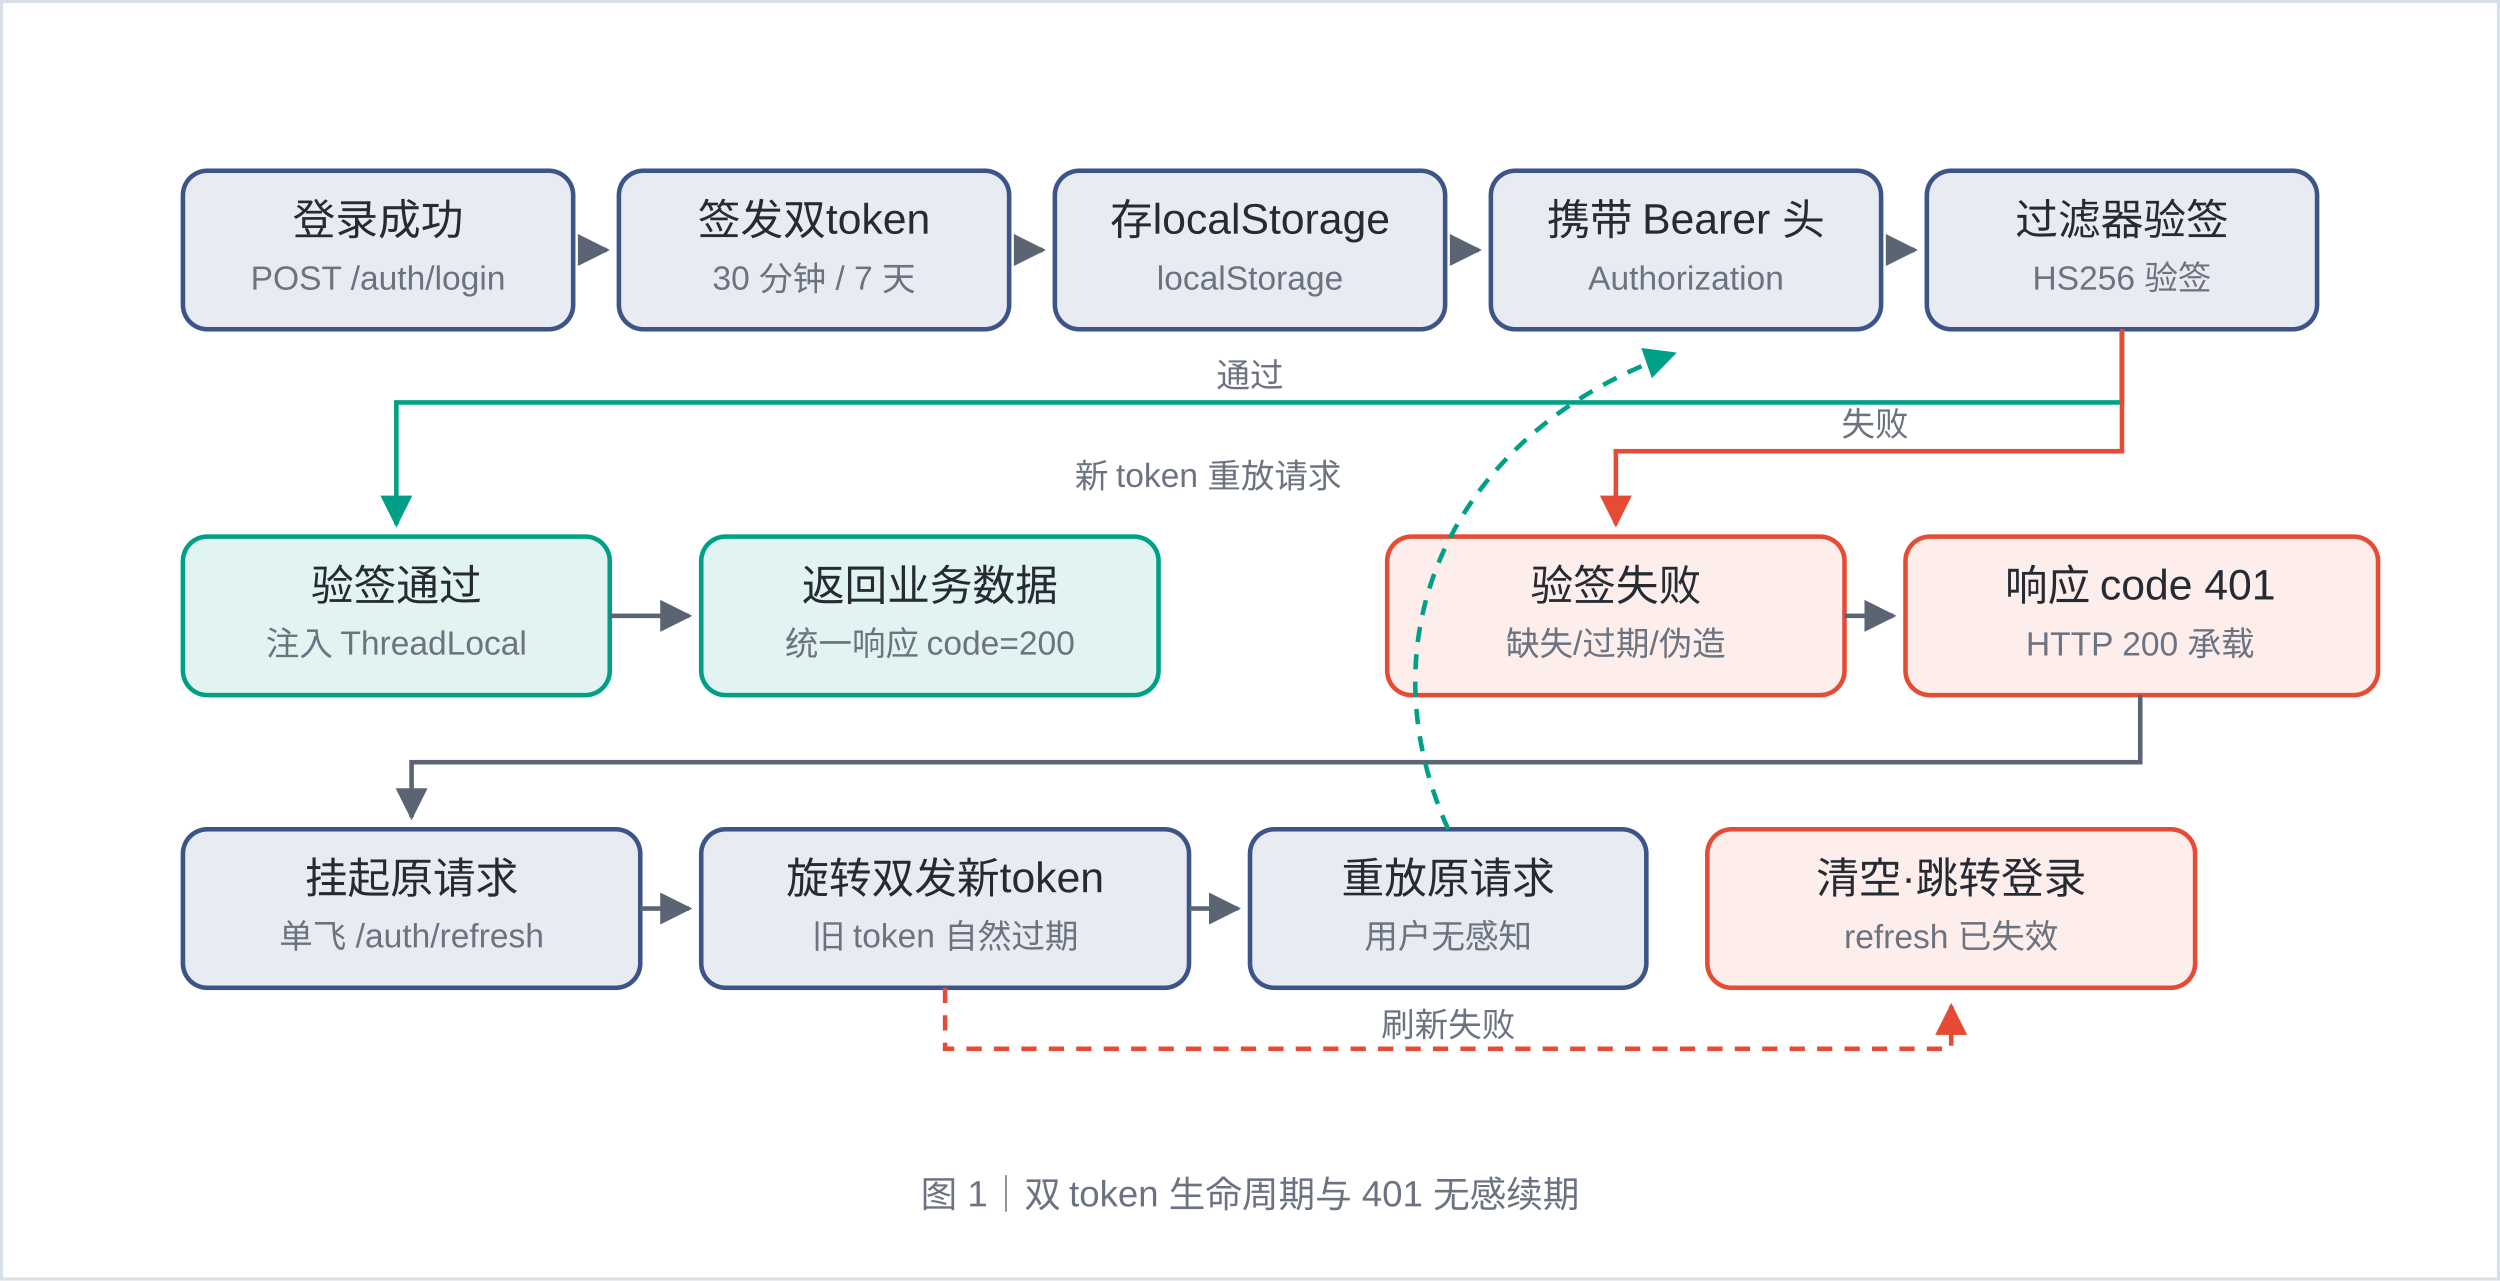
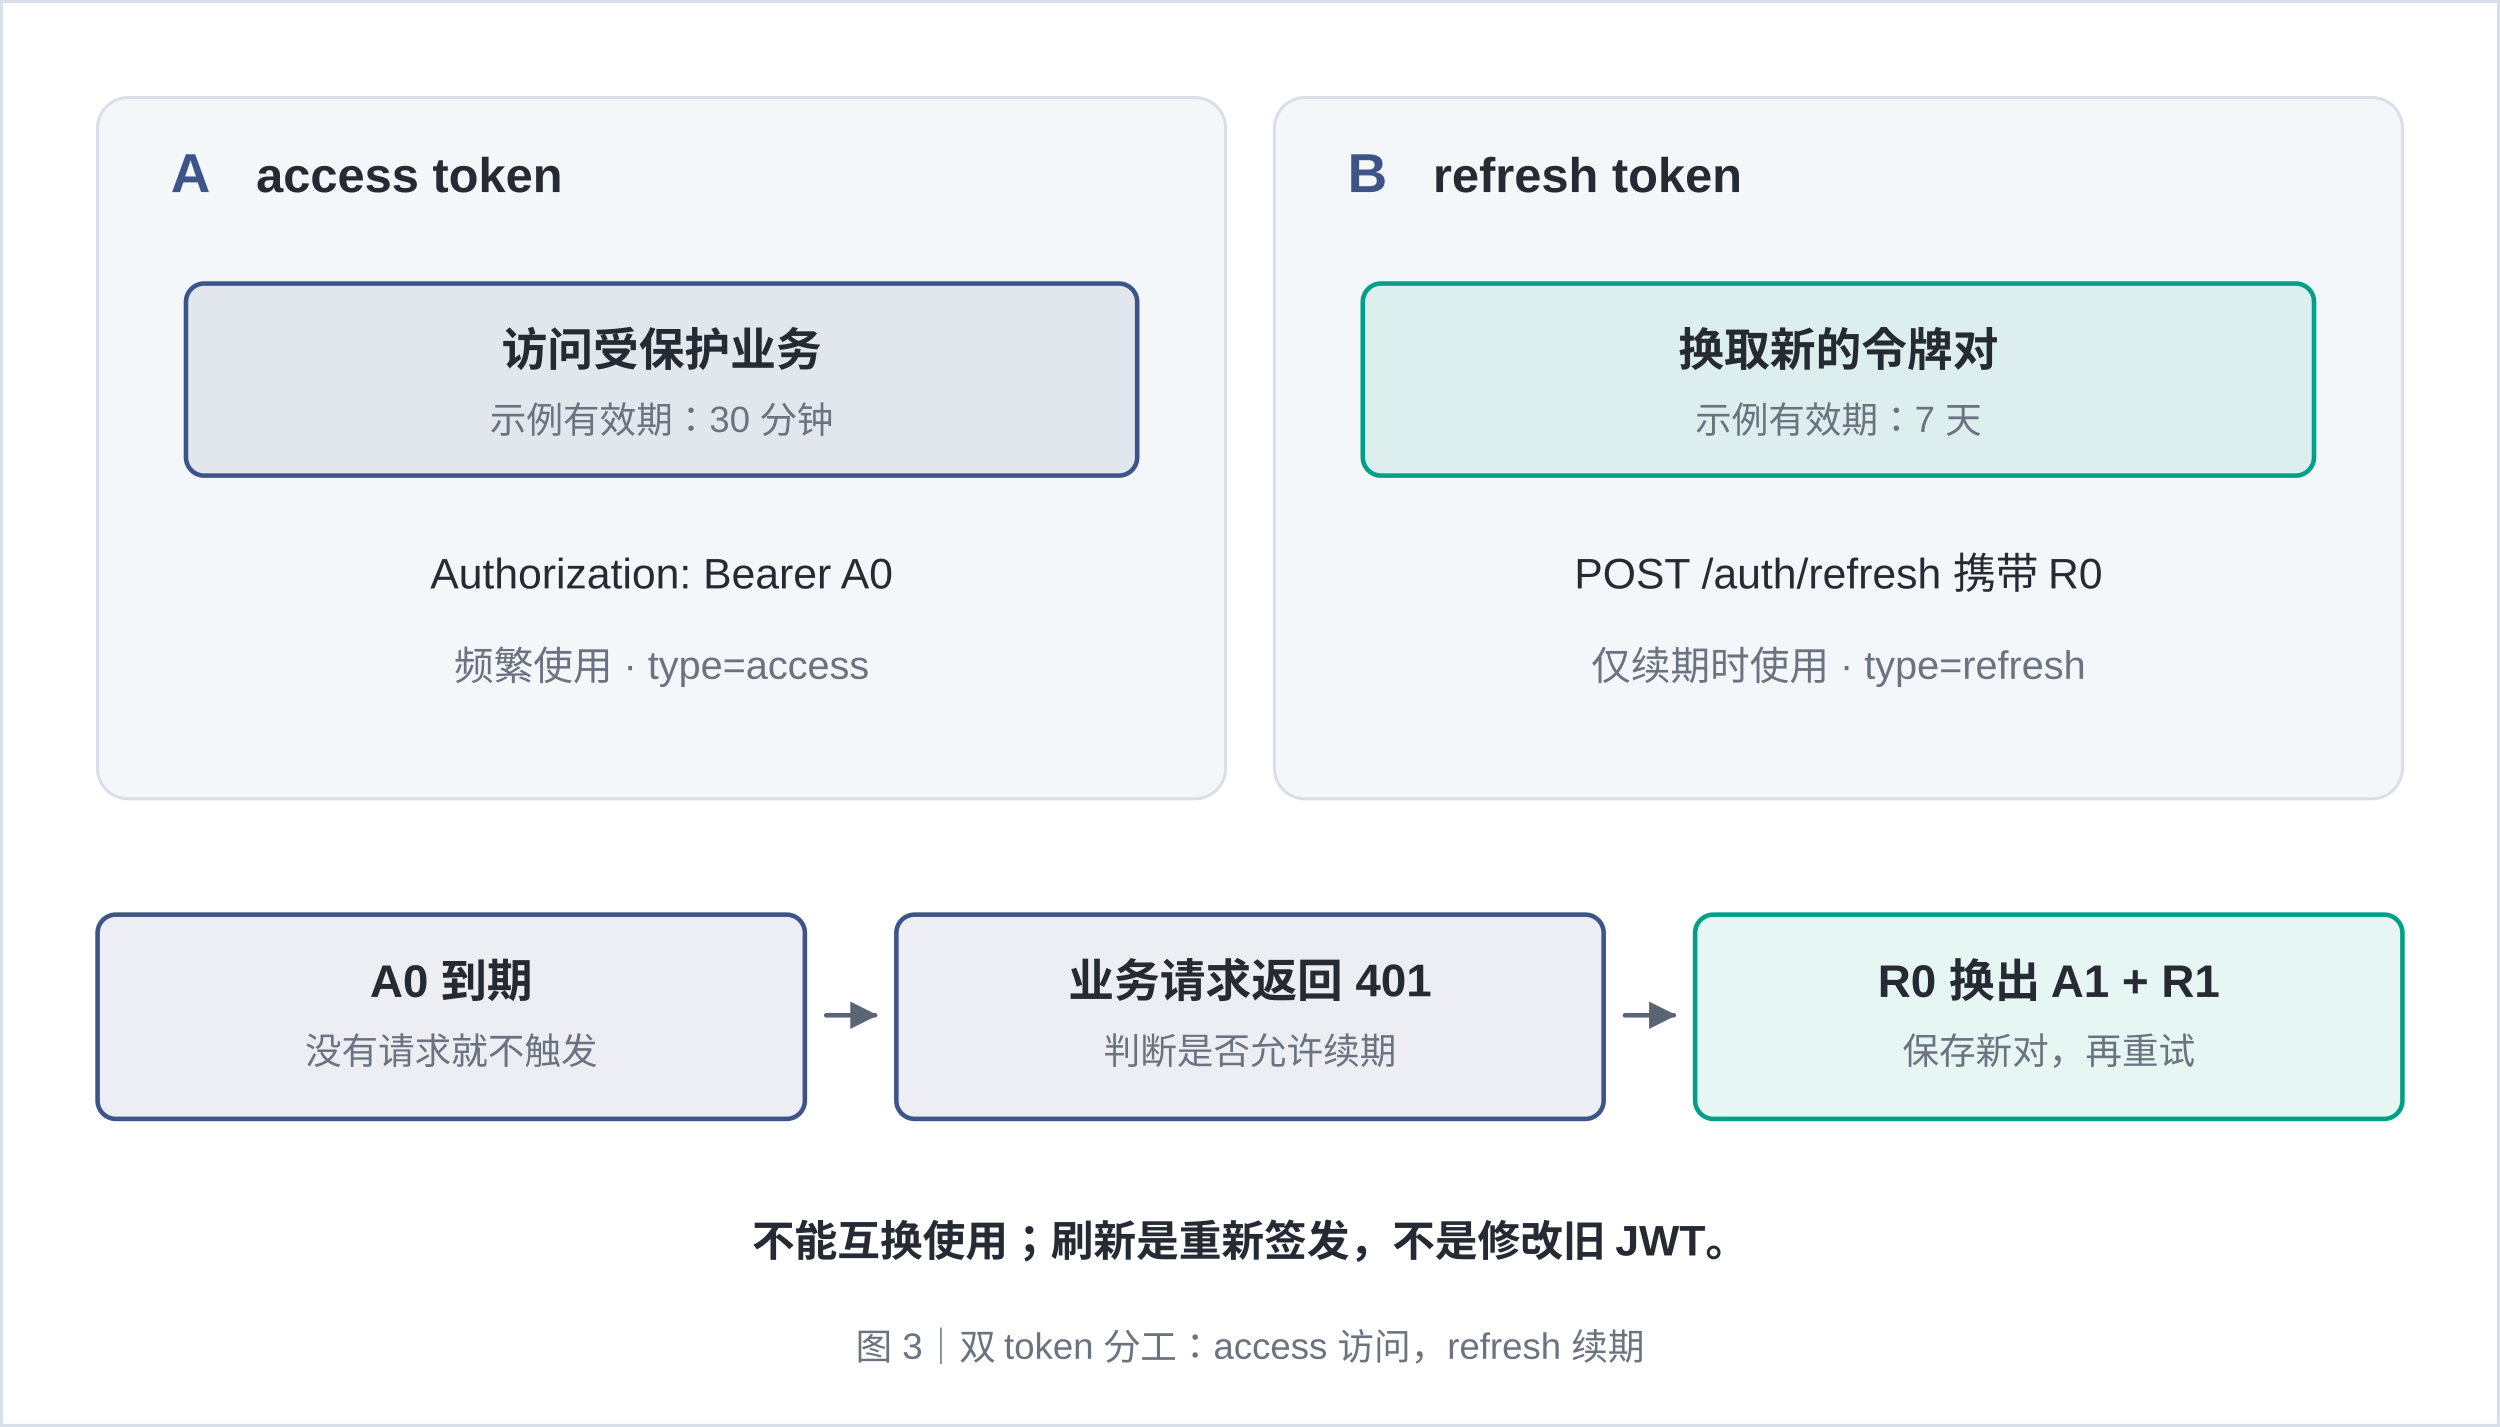
- <svg xmlns="http://www.w3.org/2000/svg" viewBox="0 0 820 420" width="820" height="420" font-family="'Noto Sans SC','PingFang SC','Microsoft YaHei','Helvetica Neue',Arial,sans-serif">
-   <rect width="820" height="420" fill="#FFFFFF" />
-   <rect x="0.5" y="0.5" width="819" height="419" fill="none" stroke="#D9DFE8" />
+ <svg xmlns="http://www.w3.org/2000/svg" viewBox="0 0 820 468" width="820" height="468" font-family="'Noto Sans SC','PingFang SC','Microsoft YaHei','Helvetica Neue',Arial,sans-serif" role="img" aria-labelledby="figure-title figure-desc">
+   <rect width="820" height="468" fill="#FFFFFF" />
+   <rect x="0.5" y="0.5" width="819" height="467" fill="none" stroke="#D9DFE8" />
  <defs>
-     <marker id="arrowGray" viewBox="0 0 10 10" refX="9" refY="5" markerWidth="7" markerHeight="7" orient="auto-start-reverse">
+     <marker id="arrow" viewBox="0 0 10 10" refX="9" refY="5" markerWidth="6" markerHeight="6" orient="auto">
      <path d="M0 0 L10 5 L0 10 z" fill="#5A6472" />
    </marker>
-     <marker id="arrowTeal" viewBox="0 0 10 10" refX="9" refY="5" markerWidth="7" markerHeight="7" orient="auto-start-reverse">
-       <path d="M0 0 L10 5 L0 10 z" fill="#00A087" />
-     </marker>
-     <marker id="arrowRed" viewBox="0 0 10 10" refX="9" refY="5" markerWidth="7" markerHeight="7" orient="auto-start-reverse">
-       <path d="M0 0 L10 5 L0 10 z" fill="#E64B35" />
-     </marker>
  </defs>
-   <g stroke-width="1.5">
-     <rect x="60" y="56" width="128" height="52" rx="8" fill="#3C5488" fill-opacity="0.12" stroke="#3C5488" />
-     <rect x="203" y="56" width="128" height="52" rx="8" fill="#3C5488" fill-opacity="0.12" stroke="#3C5488" />
-     <rect x="346" y="56" width="128" height="52" rx="8" fill="#3C5488" fill-opacity="0.12" stroke="#3C5488" />
-     <rect x="489" y="56" width="128" height="52" rx="8" fill="#3C5488" fill-opacity="0.12" stroke="#3C5488" />
-     <rect x="632" y="56" width="128" height="52" rx="8" fill="#3C5488" fill-opacity="0.12" stroke="#3C5488" />
-   </g>
-   <g text-anchor="middle" font-size="14" font-weight="500" fill="#252A33">
-     <text x="124" y="77">登录成功</text>
-     <text x="267" y="77">签发双token</text>
-     <text x="410" y="77">存localStorage</text>
-     <text x="553" y="77">携带 Bearer 头</text>
-     <text x="696" y="77">过滤器验签</text>
-   </g>
-   <g text-anchor="middle" font-size="11" fill="#6B7280">
-     <text x="124" y="95">POST /auth/login</text>
-     <text x="267" y="95">30 分钟 / 7 天</text>
-     <text x="410" y="95">localStorage</text>
-     <text x="553" y="95">Authorization</text>
-     <text x="696" y="95">HS256 验签</text>
-   </g>
-   <g stroke="#5A6472" stroke-width="1.5">
-     <line x1="190" y1="82" x2="199" y2="82" marker-end="url(#arrowGray)" />
-     <line x1="333" y1="82" x2="342" y2="82" marker-end="url(#arrowGray)" />
-     <line x1="476" y1="82" x2="485" y2="82" marker-end="url(#arrowGray)" />
-     <line x1="619" y1="82" x2="628" y2="82" marker-end="url(#arrowGray)" />
-   </g>
-   <path d="M696,108 L696,132 L130,132 L130,172" fill="none" stroke="#00A087" stroke-width="1.5" marker-end="url(#arrowTeal)" />
-   <text x="410" y="127" text-anchor="middle" font-size="11" fill="#6B7280">通过</text>
-   <path d="M696,108 L696,148 L530,148 L530,172" fill="none" stroke="#E64B35" stroke-width="1.5" marker-end="url(#arrowRed)" />
-   <text x="615" y="143" text-anchor="middle" font-size="11" fill="#6B7280">失败</text>
-   <g stroke-width="1.5">
-     <rect x="60" y="176" width="140" height="52" rx="8" fill="#00A087" fill-opacity="0.12" stroke="#00A087" />
-     <rect x="230" y="176" width="150" height="52" rx="8" fill="#00A087" fill-opacity="0.12" stroke="#00A087" />
-   </g>
-   <g text-anchor="middle" font-size="14" font-weight="500" fill="#252A33">
-     <text x="130" y="197">验签通过</text>
-     <text x="305" y="197">返回业务数据</text>
-   </g>
-   <g text-anchor="middle" font-size="11" fill="#6B7280">
-     <text x="130" y="215">注入 ThreadLocal</text>
-     <text x="305" y="215">统一响应 code=200</text>
-   </g>
-   <line x1="200" y1="202" x2="226" y2="202" stroke="#5A6472" stroke-width="1.5" marker-end="url(#arrowGray)" />
-   <g stroke-width="1.5">
-     <rect x="455" y="176" width="150" height="52" rx="8" fill="#E64B35" fill-opacity="0.10" stroke="#E64B35" />
-     <rect x="625" y="176" width="155" height="52" rx="8" fill="#E64B35" fill-opacity="0.10" stroke="#E64B35" />
-   </g>
-   <g text-anchor="middle" font-size="14" font-weight="500" fill="#252A33">
-     <text x="530" y="197">验签失败</text>
-     <text x="702" y="197">响应 code 401</text>
-   </g>
-   <g text-anchor="middle" font-size="11" fill="#6B7280">
-     <text x="530" y="215">缺失/过期/伪造</text>
-     <text x="702" y="215">HTTP 200 承载</text>
-   </g>
-   <line x1="605" y1="202" x2="621" y2="202" stroke="#5A6472" stroke-width="1.5" marker-end="url(#arrowGray)" />
-   <path d="M702,228 L702,250 L135,250 L135,268" fill="none" stroke="#5A6472" stroke-width="1.5" marker-end="url(#arrowGray)" />
-   <g stroke-width="1.5">
-     <rect x="60" y="272" width="150" height="52" rx="8" fill="#3C5488" fill-opacity="0.12" stroke="#3C5488" />
-     <rect x="230" y="272" width="160" height="52" rx="8" fill="#3C5488" fill-opacity="0.12" stroke="#3C5488" />
-     <rect x="410" y="272" width="130" height="52" rx="8" fill="#3C5488" fill-opacity="0.12" stroke="#3C5488" />
-     <rect x="560" y="272" width="160" height="52" rx="8" fill="#E64B35" fill-opacity="0.10" stroke="#E64B35" />
-   </g>
-   <g text-anchor="middle" font-size="14" font-weight="500" fill="#252A33">
-     <text x="135" y="293">挂起原请求</text>
-     <text x="310" y="293">旋转双发新token</text>
-     <text x="475" y="293">重放原请求</text>
-     <text x="640" y="293">清空·跳转登录</text>
-   </g>
-   <g text-anchor="middle" font-size="11" fill="#6B7280">
-     <text x="135" y="311">单飞 /auth/refresh</text>
-     <text x="310" y="311">旧 token 自然过期</text>
-     <text x="475" y="311">用户无感知</text>
-     <text x="640" y="311">refresh 已失效</text>
-   </g>
-   <g stroke="#5A6472" stroke-width="1.5">
-     <line x1="210" y1="298" x2="226" y2="298" marker-end="url(#arrowGray)" />
-     <line x1="390" y1="298" x2="406" y2="298" marker-end="url(#arrowGray)" />
-   </g>
-   <path d="M475,272 C 445,205 480,140 549,116" fill="none" stroke="#00A087" stroke-width="1.5" stroke-dasharray="5 4" marker-end="url(#arrowTeal)" />
-   <text x="440" y="160" text-anchor="end" font-size="11" fill="#6B7280">新 token 重放请求</text>
-   <path d="M310,324 L310,344 L640,344 L640,330" fill="none" stroke="#E64B35" stroke-width="1.5" stroke-dasharray="5 4" marker-end="url(#arrowRed)" />
-   <text x="475" y="340" text-anchor="middle" font-size="11" fill="#6B7280">刷新失败</text>
-   <text x="410" y="396" text-anchor="middle" font-size="12" fill="#6B7280">图 1｜双 token 生命周期与 401 无感续期</text>
+   <rect x="32" y="32" width="370" height="230" rx="10" fill="#F4F7FA" fill-opacity="1" stroke="#D9DFE8" stroke-width="1" />
+   <text x="56" y="63" text-anchor="start" font-size="18" font-weight="600" fill="#3C5488">
+     <tspan x="56" dy="0">A</tspan>
+   </text>
+   <text x="84" y="63" text-anchor="start" font-size="16" font-weight="600" fill="#252A33">
+     <tspan x="84" dy="0">access token</tspan>
+   </text>
+   <rect x="418" y="32" width="370" height="230" rx="10" fill="#F4F7FA" fill-opacity="1" stroke="#D9DFE8" stroke-width="1" />
+   <text x="442" y="63" text-anchor="start" font-size="18" font-weight="600" fill="#3C5488">
+     <tspan x="442" dy="0">B</tspan>
+   </text>
+   <text x="470" y="63" text-anchor="start" font-size="16" font-weight="600" fill="#252A33">
+     <tspan x="470" dy="0">refresh token</tspan>
+   </text>
+   <rect x="61" y="93" width="312" height="63" rx="6" fill="#3C5488" fill-opacity="0.1" stroke="#3C5488" stroke-width="1.5" />
+   <text x="217.0" y="120" text-anchor="middle" font-size="15" font-weight="600" fill="#252A33">
+     <tspan x="217.0" dy="0">访问受保护业务</tspan>
+   </text>
+   <text x="217.0" y="142" text-anchor="middle" font-size="12" font-weight="400" fill="#6B7280">
+     <tspan x="217.0" dy="0">示例有效期：30 分钟</tspan>
+   </text>
+   <rect x="447" y="93" width="312" height="63" rx="6" fill="#00A087" fill-opacity="0.1" stroke="#00A087" stroke-width="1.5" />
+   <text x="603.0" y="120" text-anchor="middle" font-size="15" font-weight="600" fill="#252A33">
+     <tspan x="603.0" dy="0">换取新的令牌对</tspan>
+   </text>
+   <text x="603.0" y="142" text-anchor="middle" font-size="12" font-weight="400" fill="#6B7280">
+     <tspan x="603.0" dy="0">示例有效期：7 天</tspan>
+   </text>
+   <text x="217" y="193" text-anchor="middle" font-size="14" font-weight="400" fill="#252A33">
+     <tspan x="217" dy="0">Authorization: Bearer A0</tspan>
+   </text>
+   <text x="217" y="223" text-anchor="middle" font-size="13" font-weight="400" fill="#6B7280">
+     <tspan x="217" dy="0">频繁使用 · type=access</tspan>
+   </text>
+   <text x="603" y="193" text-anchor="middle" font-size="14" font-weight="400" fill="#252A33">
+     <tspan x="603" dy="0">POST /auth/refresh 携带 R0</tspan>
+   </text>
+   <text x="603" y="223" text-anchor="middle" font-size="13" font-weight="400" fill="#6B7280">
+     <tspan x="603" dy="0">仅续期时使用 · type=refresh</tspan>
+   </text>
+   <rect x="32" y="300" width="232" height="67" rx="6" fill="#3C5488" fill-opacity="0.1" stroke="#3C5488" stroke-width="1.5" />
+   <text x="148.0" y="327" text-anchor="middle" font-size="15" font-weight="600" fill="#252A33">
+     <tspan x="148.0" dy="0">A0 到期</tspan>
+   </text>
+   <text x="148.0" y="349" text-anchor="middle" font-size="12" font-weight="400" fill="#6B7280">
+     <tspan x="148.0" dy="0">没有请求就不触发</tspan>
+   </text>
+   <rect x="294" y="300" width="232" height="67" rx="6" fill="#3C5488" fill-opacity="0.1" stroke="#3C5488" stroke-width="1.5" />
+   <text x="410.0" y="327" text-anchor="middle" font-size="15" font-weight="600" fill="#252A33">
+     <tspan x="410.0" dy="0">业务请求返回 401</tspan>
+   </text>
+   <text x="410.0" y="349" text-anchor="middle" font-size="12" font-weight="400" fill="#6B7280">
+     <tspan x="410.0" dy="0">判断是否允许续期</tspan>
+   </text>
+   <rect x="556" y="300" width="232" height="67" rx="6" fill="#00A087" fill-opacity="0.1" stroke="#00A087" stroke-width="1.5" />
+   <text x="672.0" y="327" text-anchor="middle" font-size="15" font-weight="600" fill="#252A33">
+     <tspan x="672.0" dy="0">R0 换出 A1 + R1</tspan>
+   </text>
+   <text x="672.0" y="349" text-anchor="middle" font-size="12" font-weight="400" fill="#6B7280">
+     <tspan x="672.0" dy="0">保存新对，再重试</tspan>
+   </text>
+   <line x1="271" y1="333" x2="287" y2="333" stroke="#5A6472" stroke-width="1.5" stroke-linecap="round" marker-end="url(#arrow)" />
+   <line x1="533" y1="333" x2="549" y2="333" stroke="#5A6472" stroke-width="1.5" stroke-linecap="round" marker-end="url(#arrow)" />
+   <text x="410" y="412" text-anchor="middle" font-size="14" font-weight="600" fill="#252A33">
+     <tspan x="410" dy="0">不能互换使用；刷新是重新签发，不是修改旧 JWT。</tspan>
+   </text>
+   <text x="410" y="446" text-anchor="middle" font-size="12" font-weight="400" fill="#6B7280">
+     <tspan x="410" dy="0">图 3｜双 token 分工：access 访问，refresh 续期</tspan>
+   </text>
</svg>
